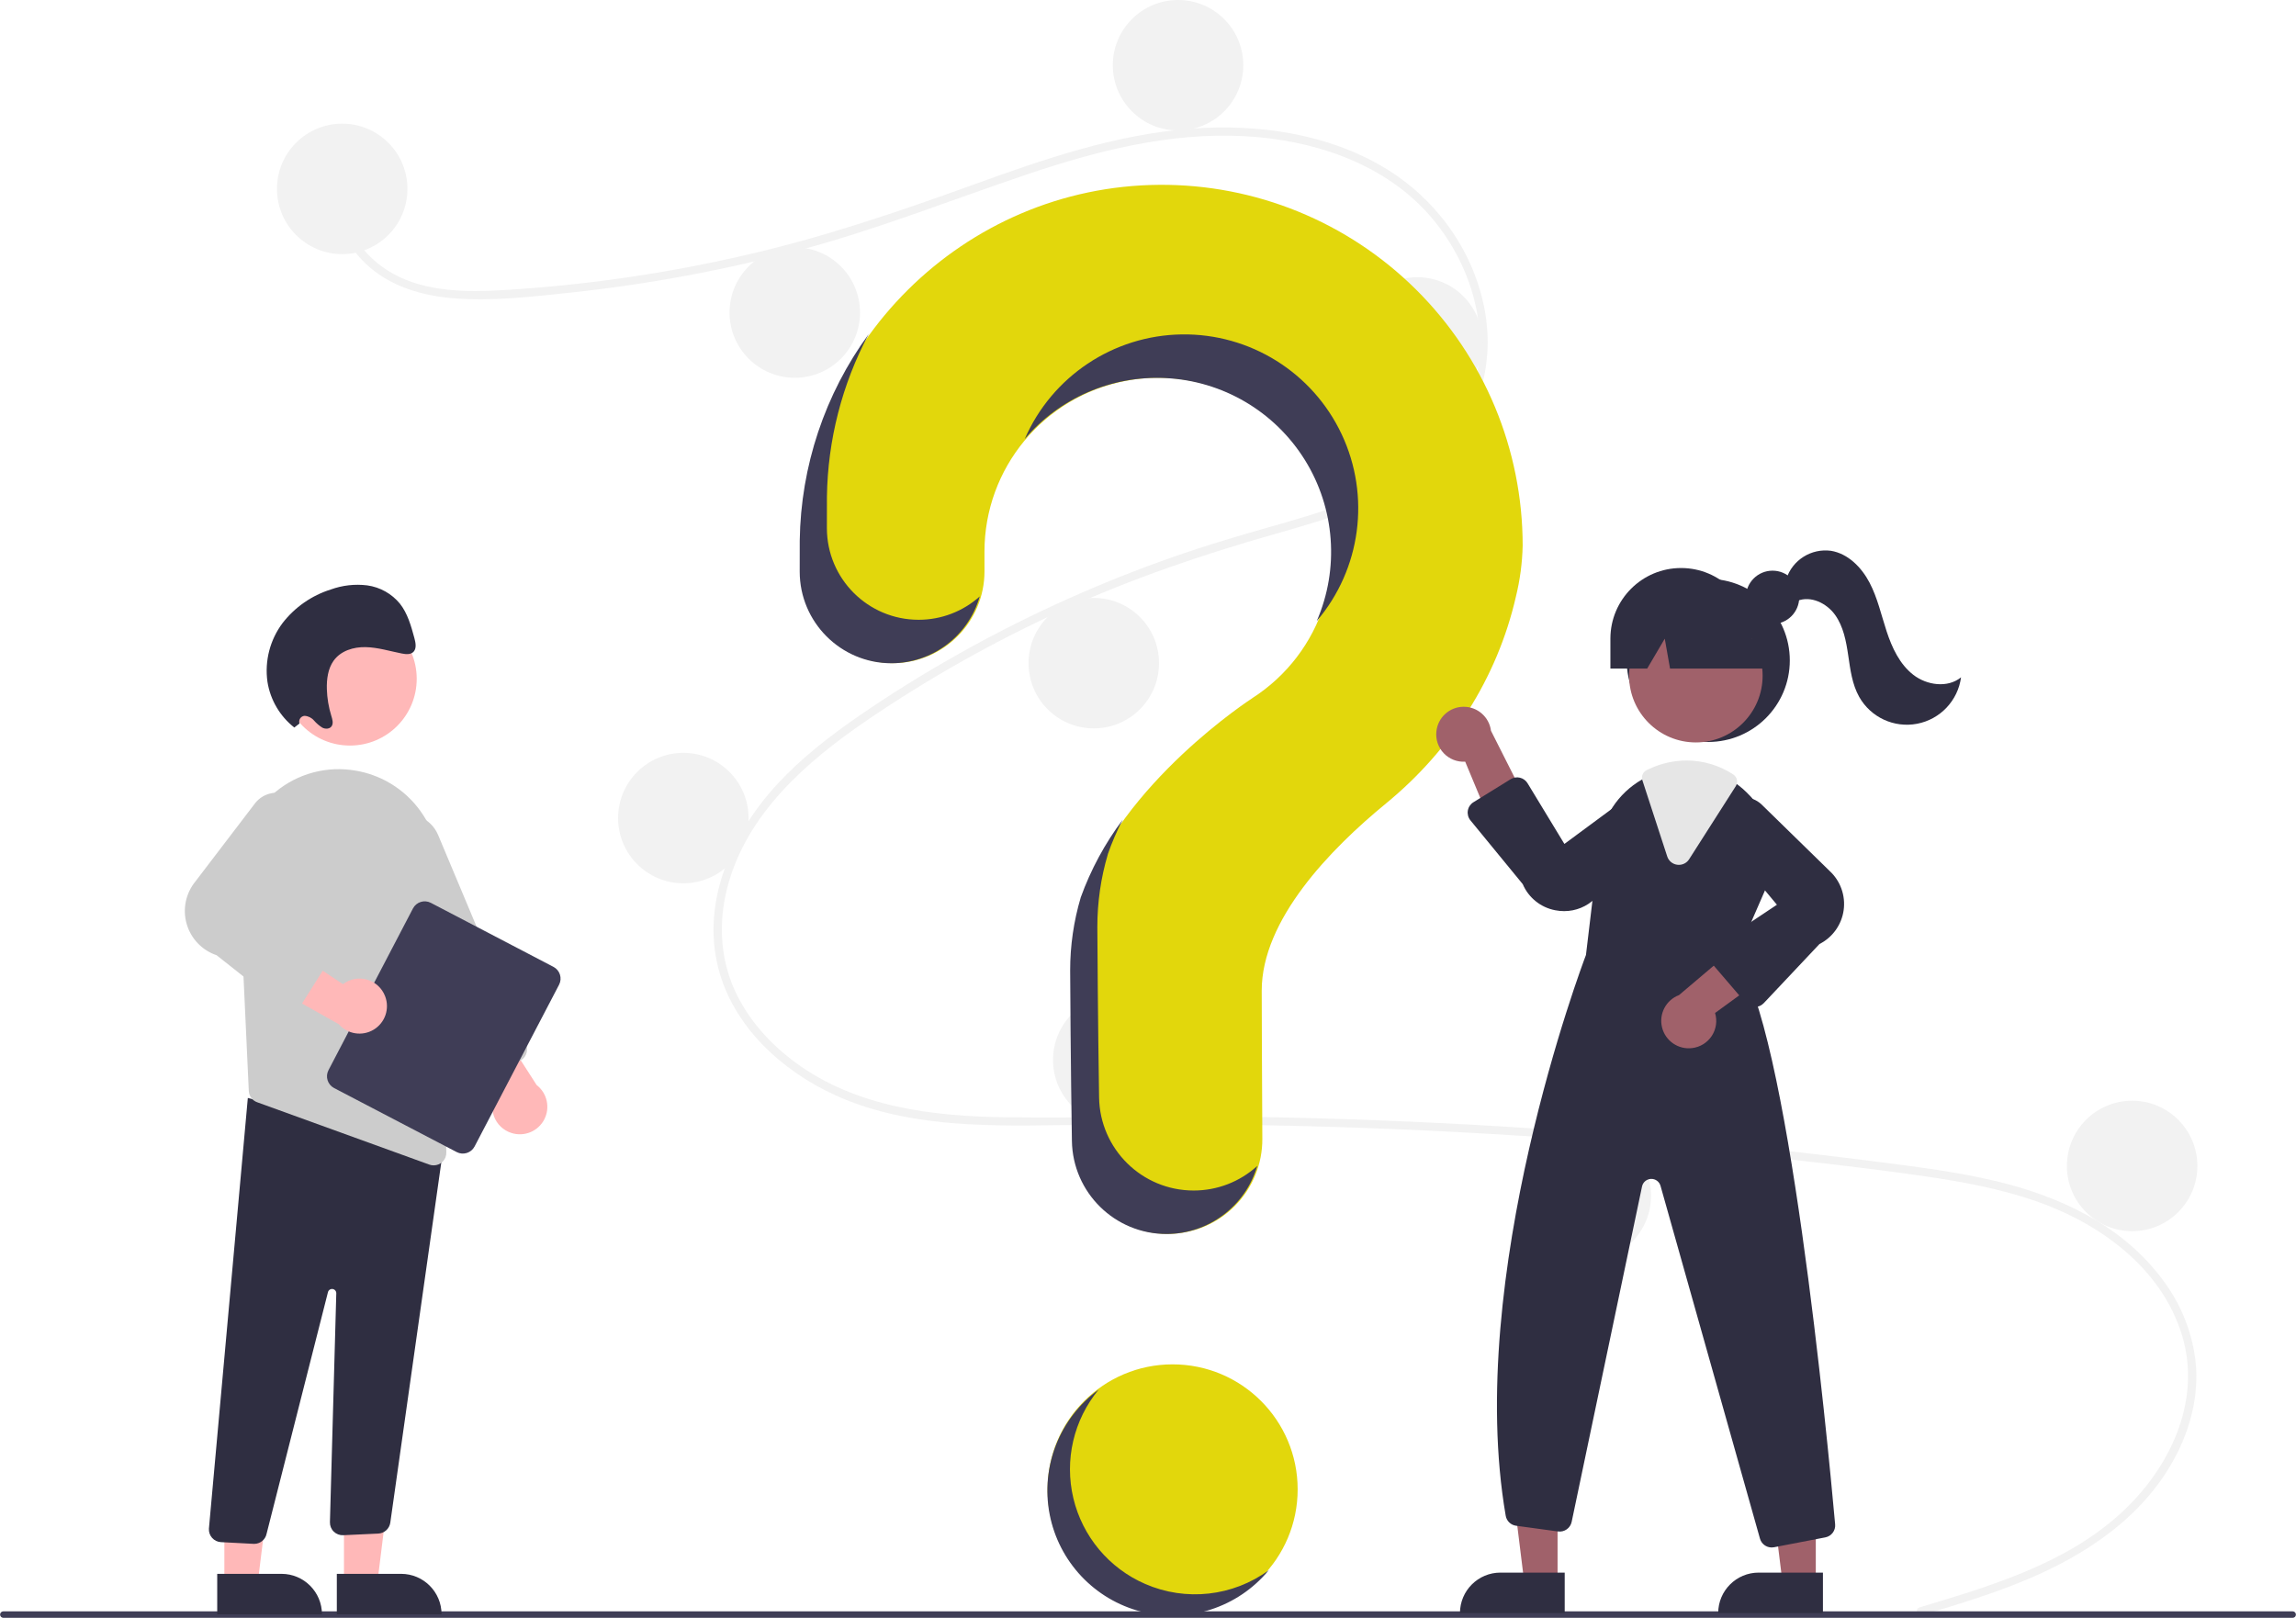
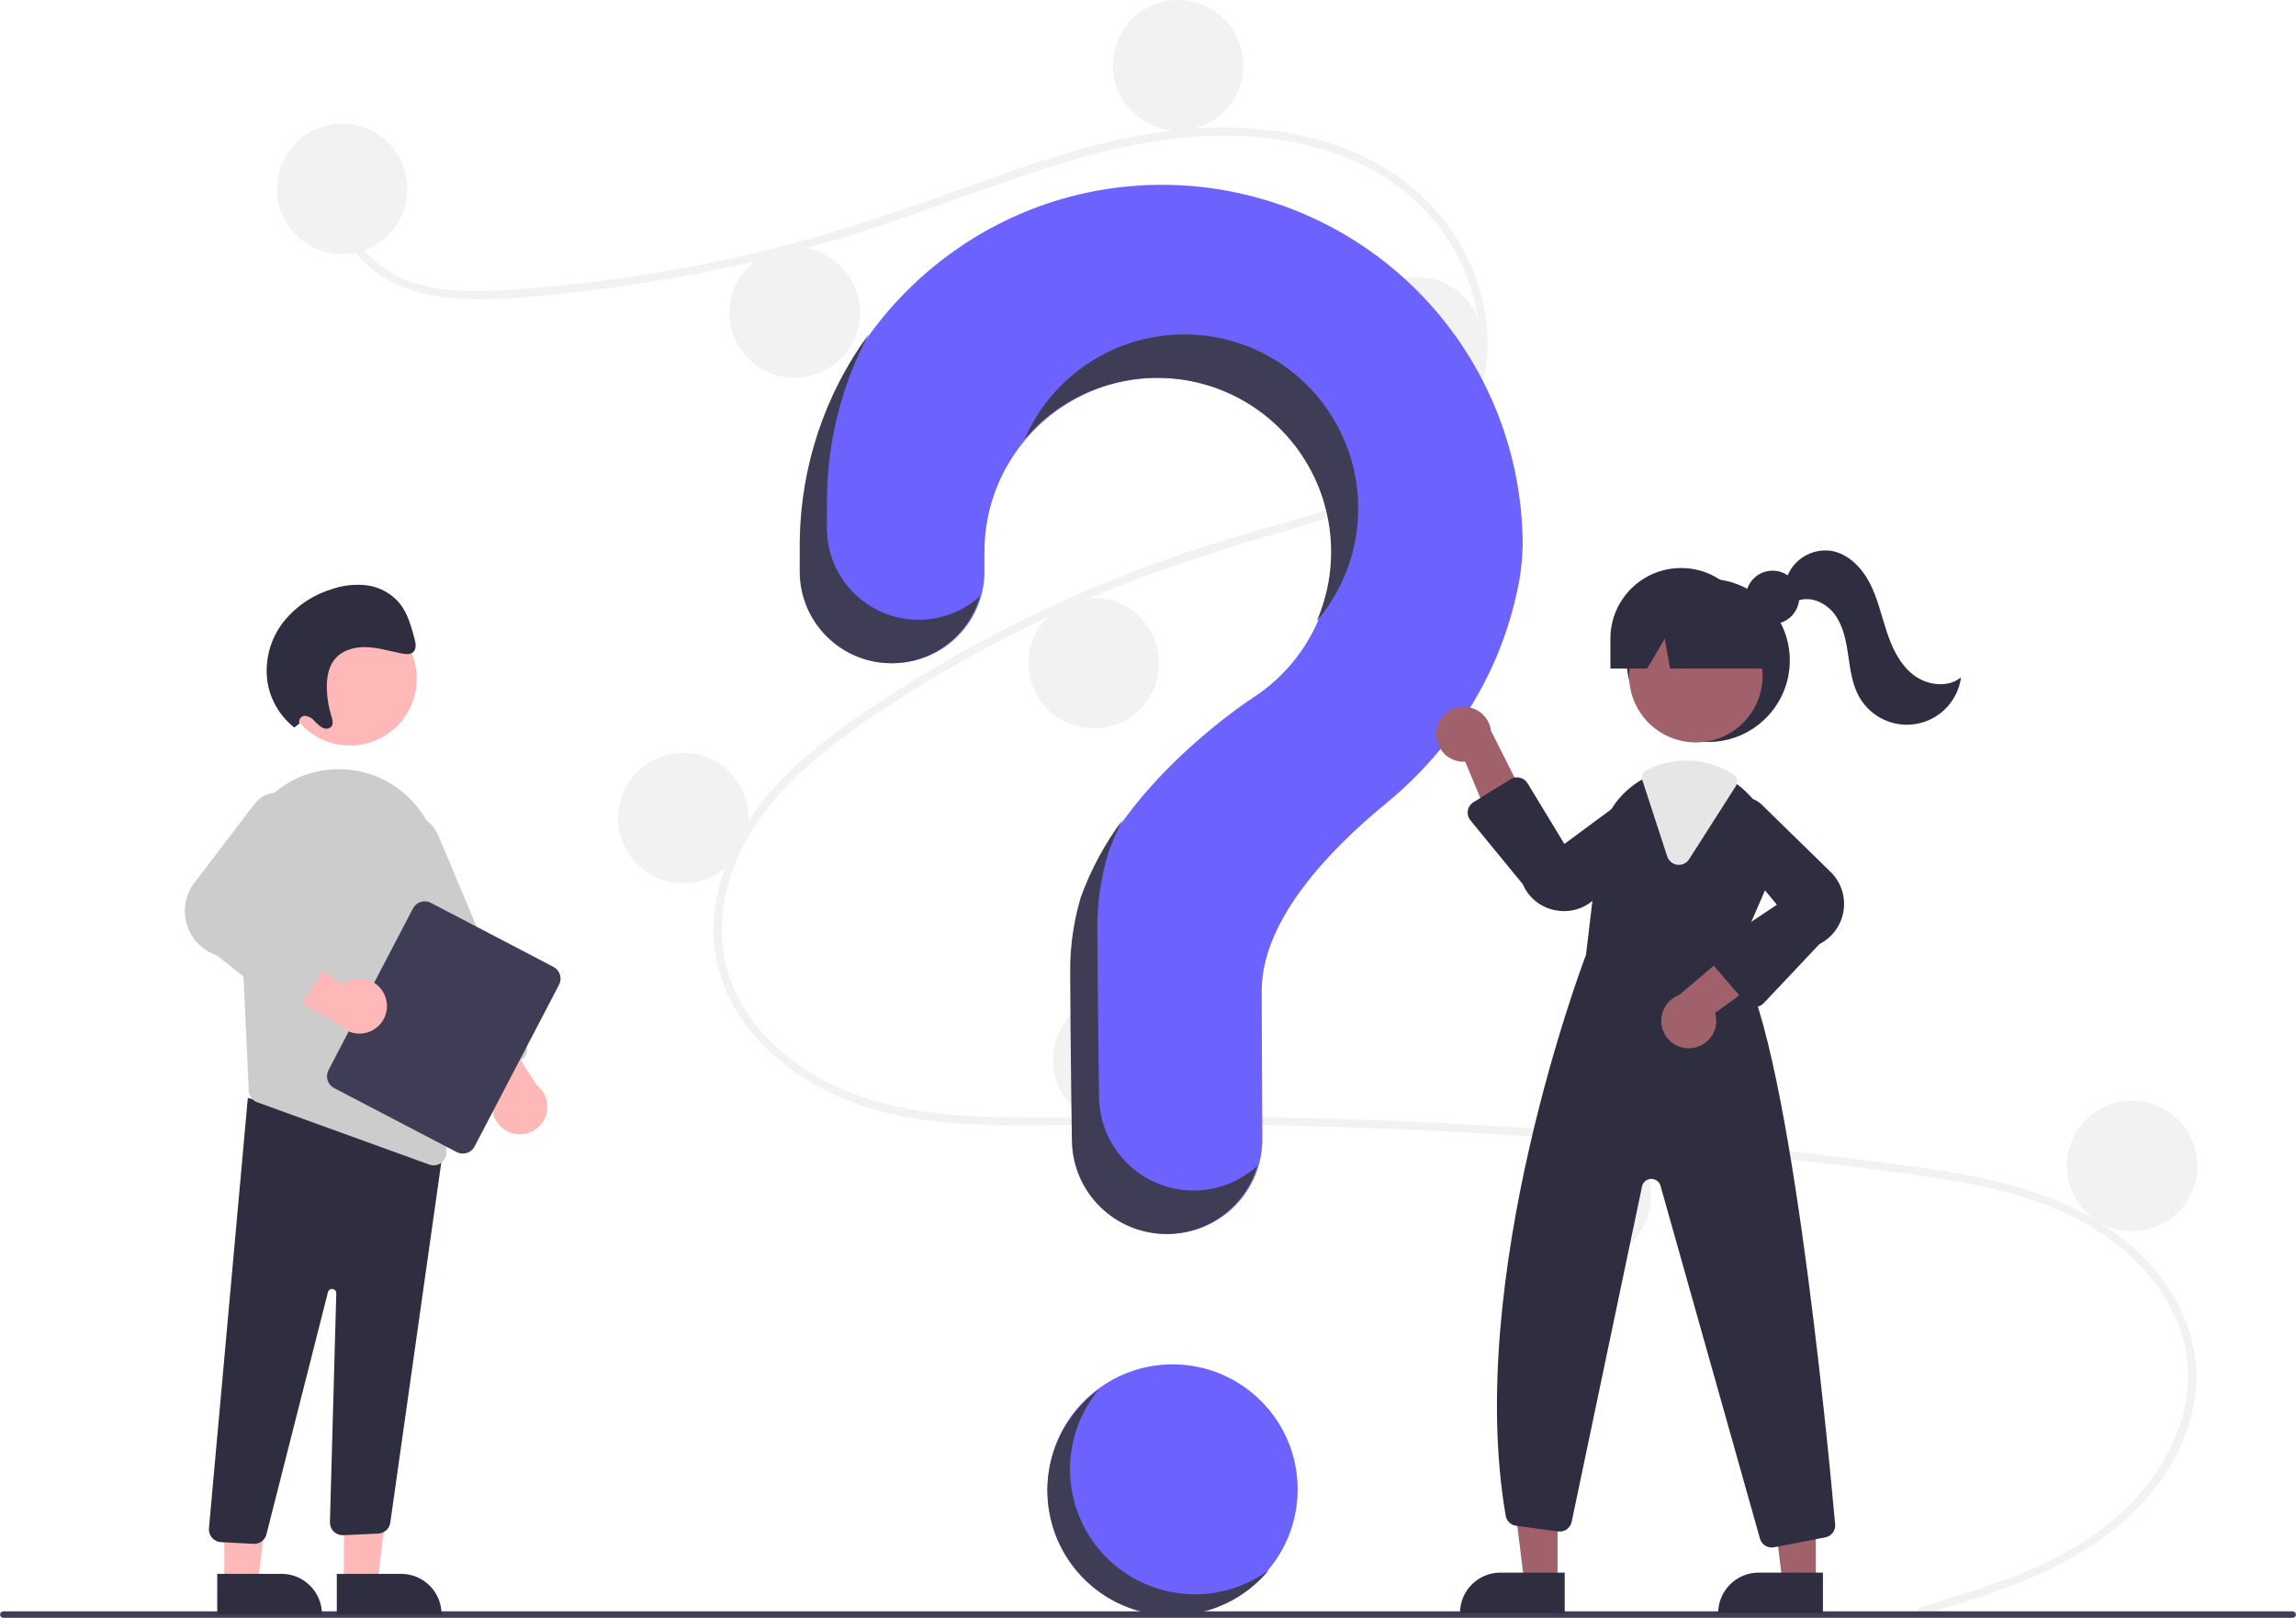
<svg xmlns="http://www.w3.org/2000/svg" id="ef672dd0-2e16-4c9d-8107-606b55e40777" data-name="Layer 1" width="844.675" height="595.262" viewBox="0 0 844.675 595.262">
-   <circle cx="431.393" cy="548" r="46" fill="#e2d70c" />
+   <circle cx="431.393" cy="548" r="46" fill="#6c63ff" />
  <path d="M883.862,743.785c25.735-7.729,53.094-15.788,73.503-34.161,18.238-16.418,30.55-41.489,22.995-66.112-7.54-24.572-30.124-40.956-53.442-49.105-13.225-4.622-27.061-7.186-40.891-9.2-15.035-2.19-30.136-3.984-45.23-5.71q-91.677-10.486-184.044-12.811c-30.385-.765-60.764-.747-91.152-.306-27.139.394-55.722.384-80.899-11.151-19.578-8.97-37.348-25.289-42.803-46.734-6.297-24.755,5.318-49.964,21.98-67.892,8.783-9.45,19.047-17.404,29.636-24.717,11.487-7.934,23.375-15.306,35.521-22.188a494.634,494.634,0,0,1,74.767-34.468c12.746-4.634,25.68-8.633,38.728-12.321,11.017-3.115,22.068-6.234,32.716-10.477,20.583-8.204,40.161-22.1,45.395-44.881,4.96-21.591-3.403-45.031-18.065-61.071-16.963-18.557-42.539-26.692-67.06-28.008-27.528-1.478-54.422,5.412-80.297,14.156-27.597,9.326-54.599,20.049-82.778,27.603a556.958,556.958,0,0,1-85.196,15.837c-14.082,1.5-28.59,3.193-42.756,2.045-11.872-.962-23.684-4.454-32.434-12.88-7.503-7.225-11.972-17.154-10.435-27.632.279-1.903,3.17-1.094,2.893.798-1.87,12.755,6.8,24.509,17.484,30.529,12.348,6.958,27.374,6.968,41.122,6.172a537.825,537.825,0,0,0,88.515-12.796c28.593-6.531,56.164-15.866,83.704-25.839,26.156-9.472,52.897-18.716,80.84-20.767,24.246-1.78,49.752,1.752,70.874,14.423,18.564,11.136,32.215,29.707,36.565,51.018,4.25,20.825-1.636,41.785-17.4,56.317-16.321,15.046-38.701,21.479-59.557,27.404-26.452,7.514-52.337,16.298-77.392,27.703a485.824,485.824,0,0,0-72.8,40.928c-22.246,15.202-44.201,34.331-51.237,61.451-3.277,12.633-2.672,26.032,2.812,37.965,4.876,10.61,12.907,19.535,22.262,26.419,22.321,16.424,50.453,19.797,77.414,20.132,30.281.377,60.564-.645,90.855-.148q92.599,1.52,184.819,11.273,23.108,2.446,46.158,5.407c13.822,1.776,27.69,3.541,41.278,6.695,24.162,5.608,47.674,16.392,62.692,36.878a61.319,61.319,0,0,1,11.947,30.446c1.051,11.524-1.77,23.069-6.98,33.321-11.532,22.69-33.134,37.123-56.073,46.605-12.287,5.079-25.032,8.926-37.752,12.746-1.853.557-2.645-2.338-.798-2.893Z" transform="translate(-177.6623 -152.3692)" fill="#f2f2f2" />
  <circle cx="125.893" cy="69.5" r="24" fill="#f2f2f2" />
  <circle cx="292.393" cy="115" r="24" fill="#f2f2f2" />
  <circle cx="433.393" cy="24" r="24" fill="#f2f2f2" />
  <circle cx="521.393" cy="126" r="24" fill="#f2f2f2" />
  <circle cx="402.393" cy="244" r="24" fill="#f2f2f2" />
  <circle cx="251.393" cy="301" r="24" fill="#f2f2f2" />
  <circle cx="411.393" cy="390" r="24" fill="#f2f2f2" />
  <circle cx="583.393" cy="440" r="24" fill="#f2f2f2" />
  <circle cx="784.393" cy="429" r="24" fill="#f2f2f2" />
-   <path d="M604.128,220.373c-71.892.508-130.756,58.93-131.777,130.816-.009.664-.014,5.33-.013,11.434a33.748,33.748,0,0,0,33.744,33.746h0a33.769,33.769,0,0,0,33.761-33.798c-.003-4.152-.006-7.026-.006-7.202a64,64,0,1,1,98.52,53.879l.012.014s-48.028,30.92-62.671,73.335l.012.003a94.004,94.004,0,0,0-3.874,26.768c0,3.725.219,36.321.643,62.778a34.786,34.786,0,0,0,34.79,34.222h0a34.796,34.796,0,0,0,34.794-35.011c-.147-24.229-.227-52.442-.227-54.489,0-26.045,25.125-51.995,45.764-68.917,23.766-19.487,40.868-46.043,47.737-75.999a86.762,86.762,0,0,0,2.499-18.834A132.75,132.75,0,0,0,604.128,220.373Z" transform="translate(-177.6623 -152.3692)" fill="#e2d70c" />
+   <path d="M604.128,220.373c-71.892.508-130.756,58.93-131.777,130.816-.009.664-.014,5.33-.013,11.434a33.748,33.748,0,0,0,33.744,33.746h0a33.769,33.769,0,0,0,33.761-33.798c-.003-4.152-.006-7.026-.006-7.202a64,64,0,1,1,98.52,53.879l.012.014s-48.028,30.92-62.671,73.335l.012.003a94.004,94.004,0,0,0-3.874,26.768c0,3.725.219,36.321.643,62.778a34.786,34.786,0,0,0,34.79,34.222h0a34.796,34.796,0,0,0,34.794-35.011c-.147-24.229-.227-52.442-.227-54.489,0-26.045,25.125-51.995,45.764-68.917,23.766-19.487,40.868-46.043,47.737-75.999a86.762,86.762,0,0,0,2.499-18.834A132.75,132.75,0,0,0,604.128,220.373Z" transform="translate(-177.6623 -152.3692)" fill="#6c63ff" />
  <path d="M1021.147,747.631H178.853a1.191,1.191,0,0,1,0-2.381h842.294a1.191,1.191,0,0,1,0,2.381Z" transform="translate(-177.6623 -152.3692)" fill="#3f3d56" />
  <circle cx="628.449" cy="242.996" r="30" fill="#2f2e41" />
  <polygon points="573.012 582.129 560.753 582.129 554.92 534.841 573.015 534.841 573.012 582.129" fill="#a0616a" />
  <path d="M551.996,578.626h23.644a0,0,0,0,1,0,0v14.887a0,0,0,0,1,0,0H537.109a0,0,0,0,1,0,0v0A14.887,14.887,0,0,1,551.996,578.626Z" fill="#2f2e41" />
  <polygon points="668.012 582.129 655.753 582.129 649.92 534.841 668.015 534.841 668.012 582.129" fill="#a0616a" />
  <path d="M646.996,578.626h23.644a0,0,0,0,1,0,0v14.887a0,0,0,0,1,0,0H632.109a0,0,0,0,1,0,0v0A14.887,14.887,0,0,1,646.996,578.626Z" fill="#2f2e41" />
  <circle cx="623.89" cy="248.61" r="24.561" fill="#a0616a" />
  <path d="M816.191,504.775l10.99-25.25a31.383,31.383,0,0,0-6.95-35.6,31.873,31.873,0,0,0-3.07-2.67,30.935,30.935,0,0,0-18.99-6.57,32.179,32.179,0,0,0-13.4,2.98c-.36.16-.71.33-1.07.5-.69.33-1.37.69-2.03,1.06a31.678,31.678,0,0,0-15.7,23.88l-4.85,40.64c-1.22,3.19-44.74,118.39-29.52,206.34a4.467,4.467,0,0,0,3.82,3.67l15.43,2.1a4.497,4.497,0,0,0,5.01-3.53l25.89-123.41a3.503,3.503,0,0,1,6.8-.23l36.58,129.78a4.471,4.471,0,0,0,4.31,3.28,5.122,5.122,0,0,0,.87-.08l18.85-3.63a4.471,4.471,0,0,0,3.63-4.81C850.021,682.335,835.301,527.605,816.191,504.775Z" transform="translate(-177.6623 -152.3692)" fill="#2f2e41" />
  <path d="M706.102,421.419A10.056,10.056,0,0,0,716.696,432.623l13.729,32.992,10.385-15.394-14.629-28.97a10.11,10.11,0,0,0-20.079.169Z" transform="translate(-177.6623 -152.3692)" fill="#a0616a" />
  <path d="M800.19,537.996a10.056,10.056,0,0,0,8.427-12.913l28.885-21.038-17.39-6.512-24.764,20.977a10.11,10.11,0,0,0,4.842,19.487Z" transform="translate(-177.6623 -152.3692)" fill="#a0616a" />
  <path d="M753.102,487.61a17.057,17.057,0,0,1-3.298-.325,16.305,16.305,0,0,1-11.948-9.616l-19.234-23.453a4.501,4.501,0,0,1,1.111-6.681l13.684-8.471a4.5,4.5,0,0,1,6.215,1.49l13.556,22.334L779.15,443.702A9.721,9.721,0,0,1,790.46,459.264l-25.912,23.637A16.253,16.253,0,0,1,753.102,487.61Z" transform="translate(-177.6623 -152.3692)" fill="#2f2e41" />
  <path d="M823.252,522.883c-.035,0-.071,0-.106-.001a4.508,4.508,0,0,1-3.311-1.57l-12.166-14.193a4.5,4.5,0,0,1,.92-6.673l22.781-15.188-20.638-24.812a9.721,9.721,0,0,1,14.887-12.183l25.084,24.513a16.525,16.525,0,0,1-3.675,26.94l-20.501,21.754A4.507,4.507,0,0,1,823.252,522.883Z" transform="translate(-177.6623 -152.3692)" fill="#2f2e41" />
  <path d="M795.307,470.584a4.632,4.632,0,0,1-.584-.037,4.461,4.461,0,0,1-3.71-3.069l-9.142-28.029a3.083,3.083,0,0,1,1.594-3.725l.297-.14c.269-.128.535-.254.807-.375a32.574,32.574,0,0,1,13.603-3.023,31.327,31.327,0,0,1,17.161,5.157,3.13,3.13,0,0,1,.901,4.294L799.084,468.504A4.455,4.455,0,0,1,795.307,470.584Z" transform="translate(-177.6623 -152.3692)" fill="#e6e6e6" />
  <circle cx="652.101" cy="219.786" r="9.817" fill="#2f2e41" />
  <path d="M796.111,361.365h0a26,26,0,0,0-26,26v11h13.529l6.471-11,1.941,11h41.059l-11-11A26,26,0,0,0,796.111,361.365Z" transform="translate(-177.6623 -152.3692)" fill="#2f2e41" />
  <path d="M834.809,365.431a15.15,15.15,0,0,1,16.481-10.396c6.256,1.046,11.202,6.075,14.149,11.691s4.308,11.903,6.289,17.928,4.791,12.084,9.793,15.984,12.677,4.958,17.59.946a20.118,20.118,0,0,1-37.477,7.181c-2.592-4.612-3.261-10.017-4.03-15.251s-1.767-10.65-4.862-14.94-8.888-7.093-13.804-5.139Z" transform="translate(-177.6623 -152.3692)" fill="#2f2e41" />
  <path d="M515.609,380.408h0a33.748,33.748,0,0,1-33.744-33.746c-0-6.104.004-10.771.013-11.434a131.507,131.507,0,0,1,15.359-59.909,131.803,131.803,0,0,0-25.359,75.909c-.009.664-.014,5.33-.013,11.434a33.748,33.748,0,0,0,33.744,33.746h0A33.773,33.773,0,0,0,538.097,371.817,33.622,33.622,0,0,1,515.609,380.408Z" transform="translate(-177.6623 -152.3692)" fill="#3f3d56" />
  <path d="M606.415,291.478a64.004,64.004,0,0,1,55.659,89.413,63.997,63.997,0,1,0-107.426-66.985A63.871,63.871,0,0,1,606.415,291.478Z" transform="translate(-177.6623 -152.3692)" fill="#3f3d56" />
  <path d="M616.797,590.408h0a34.787,34.787,0,0,1-34.79-34.222c-.423-26.456-.643-59.052-.643-62.778a94.004,94.004,0,0,1,3.874-26.768l-.012-.003a95.069,95.069,0,0,1,5.494-12.701,110.047,110.047,0,0,0-15.494,28.701l.012.003a94.004,94.004,0,0,0-3.874,26.768c0,3.725.219,36.321.643,62.778a34.787,34.787,0,0,0,34.79,34.222h0a34.803,34.803,0,0,0,33.402-25.048A34.66,34.66,0,0,1,616.797,590.408Z" transform="translate(-177.6623 -152.3692)" fill="#3f3d56" />
  <polygon points="126.541 582.585 138.8 582.584 144.633 535.296 126.538 535.297 126.541 582.585" fill="#ffb8b8" />
  <path d="M301.576,731.451H340.107a0,0,0,0,1,0,0v14.887a0,0,0,0,1,0,0H316.463A14.887,14.887,0,0,1,301.576,731.451v0A0,0,0,0,1,301.576,731.451Z" transform="translate(464.0541 1325.404) rotate(179.9974)" fill="#2f2e41" />
  <polygon points="82.541 582.585 94.8 582.584 100.633 535.296 82.538 535.297 82.541 582.585" fill="#ffb8b8" />
  <path d="M257.576,731.451H296.107a0,0,0,0,1,0,0v14.887a0,0,0,0,1,0,0H272.463A14.887,14.887,0,0,1,257.576,731.451v0A0,0,0,0,1,257.576,731.451Z" transform="translate(376.0541 1325.406) rotate(179.9974)" fill="#2f2e41" />
  <path d="M270.917,720.411l-11.975-.63a4.673,4.673,0,0,1-4.419-4.967l14.313-158.466,65.911,17.786,6.35-1.732L321.239,712.686a4.696,4.696,0,0,1-4.358,3.945l-12.909.601a4.674,4.674,0,0,1-4.931-4.796l2.339-84.196a1.558,1.558,0,0,0-3.083-.36L275.739,716.692a4.646,4.646,0,0,1-4.569,3.725C271.086,720.418,271.002,720.416,270.917,720.411Z" transform="translate(-177.6623 -152.3692)" fill="#2f2e41" />
  <circle cx="128.742" cy="249.759" r="24.561" fill="#ffb8b8" />
  <path d="M265.512,474.287l2.701,58.267.976,21.199a4.642,4.642,0,0,0,3.074,4.175l63.336,22.943a4.477,4.477,0,0,0,1.6.28,4.644,4.644,0,0,0,4.664-4.788L339.266,471.597A36.93,36.93,0,0,0,308.522,435.92c-.613-.093-1.236-.187-1.859-.27a36.249,36.249,0,0,0-29.165,9.441,37.236,37.236,0,0,0-11.986,29.196Z" transform="translate(-177.6623 -152.3692)" fill="#ccc" />
  <path d="M365.855,569.245a10.064,10.064,0,0,1-5.369-15.227l-21.478-28.56,18.534-1.147,17.554,27.297a10.111,10.111,0,0,1-9.242,17.637Z" transform="translate(-177.6623 -152.3692)" fill="#ffb8b8" />
  <path d="M350.753,548.85a4.644,4.644,0,0,1-2.541-2.518L315.854,469.237a12.463,12.463,0,1,1,22.984-9.647l32.358,77.095a4.679,4.679,0,0,1-2.5,6.118l-14.365,6.029a4.642,4.642,0,0,1-3.577.017Z" transform="translate(-177.6623 -152.3692)" fill="#ccc" />
  <path d="M298.508,546.131,329.587,486.622a4.878,4.878,0,0,1,6.575-2.063l45.112,23.56a4.878,4.878,0,0,1,2.063,6.575l-31.079,59.509a4.878,4.878,0,0,1-6.575,2.063L300.571,552.706A4.878,4.878,0,0,1,298.508,546.131Z" transform="translate(-177.6623 -152.3692)" fill="#3f3d56" />
  <path d="M319.351,518.943a10.064,10.064,0,0,0-15.517-4.46l-29.778-19.754-.051,18.57L302.29,529.21a10.111,10.111,0,0,0,17.06-10.267Z" transform="translate(-177.6623 -152.3692)" fill="#ffb8b8" />
  <path d="M281.701,523.119l-24.337-19.278a17.163,17.163,0,0,1-7.823-27.135l22.097-28.96a10.096,10.096,0,0,1,17.13,10.284l-17.484,28.6,25.694,12.187a4.674,4.674,0,0,1,1.948,6.72l-10.372,16.414a4.682,4.682,0,0,1-3.167,2.111c-.026.004-.051.008-.077.012A4.696,4.696,0,0,1,281.701,523.119Z" transform="translate(-177.6623 -152.3692)" fill="#ccc" />
  <path d="M287.845,418.574a2.135,2.135,0,0,1,1.856-2.819,4.93,4.93,0,0,1,3.476,1.715,13.833,13.833,0,0,0,3.071,2.637c1.188.599,2.8.514,3.477-.628.636-1.072.2-2.508-.185-3.753a36.907,36.907,0,0,1-1.63-9.77c-.111-3.7.411-7.562,2.46-10.448,2.644-3.725,7.371-5.139,11.845-5.036s8.875,1.484,13.307,2.357c1.53.301,3.328.456,4.352-.73,1.088-1.261.688-3.301.226-5.004-1.201-4.417-2.475-8.985-5.265-12.552a18.898,18.898,0,0,0-12.061-6.79,28.938,28.938,0,0,0-13.462,1.528,36.096,36.096,0,0,0-17.683,12.319,29.236,29.236,0,0,0-5.578,21.6,26.667,26.667,0,0,0,9.886,16.855Z" transform="translate(-177.6623 -152.3692)" fill="#2f2e41" />
  <path d="M598.92,735.149a45.994,45.994,0,0,1-17.07-71.489,45.997,45.997,0,1,0,62.569,66.464A45.969,45.969,0,0,1,598.92,735.149Z" transform="translate(-177.6623 -152.3692)" fill="#3f3d56" />
</svg>
